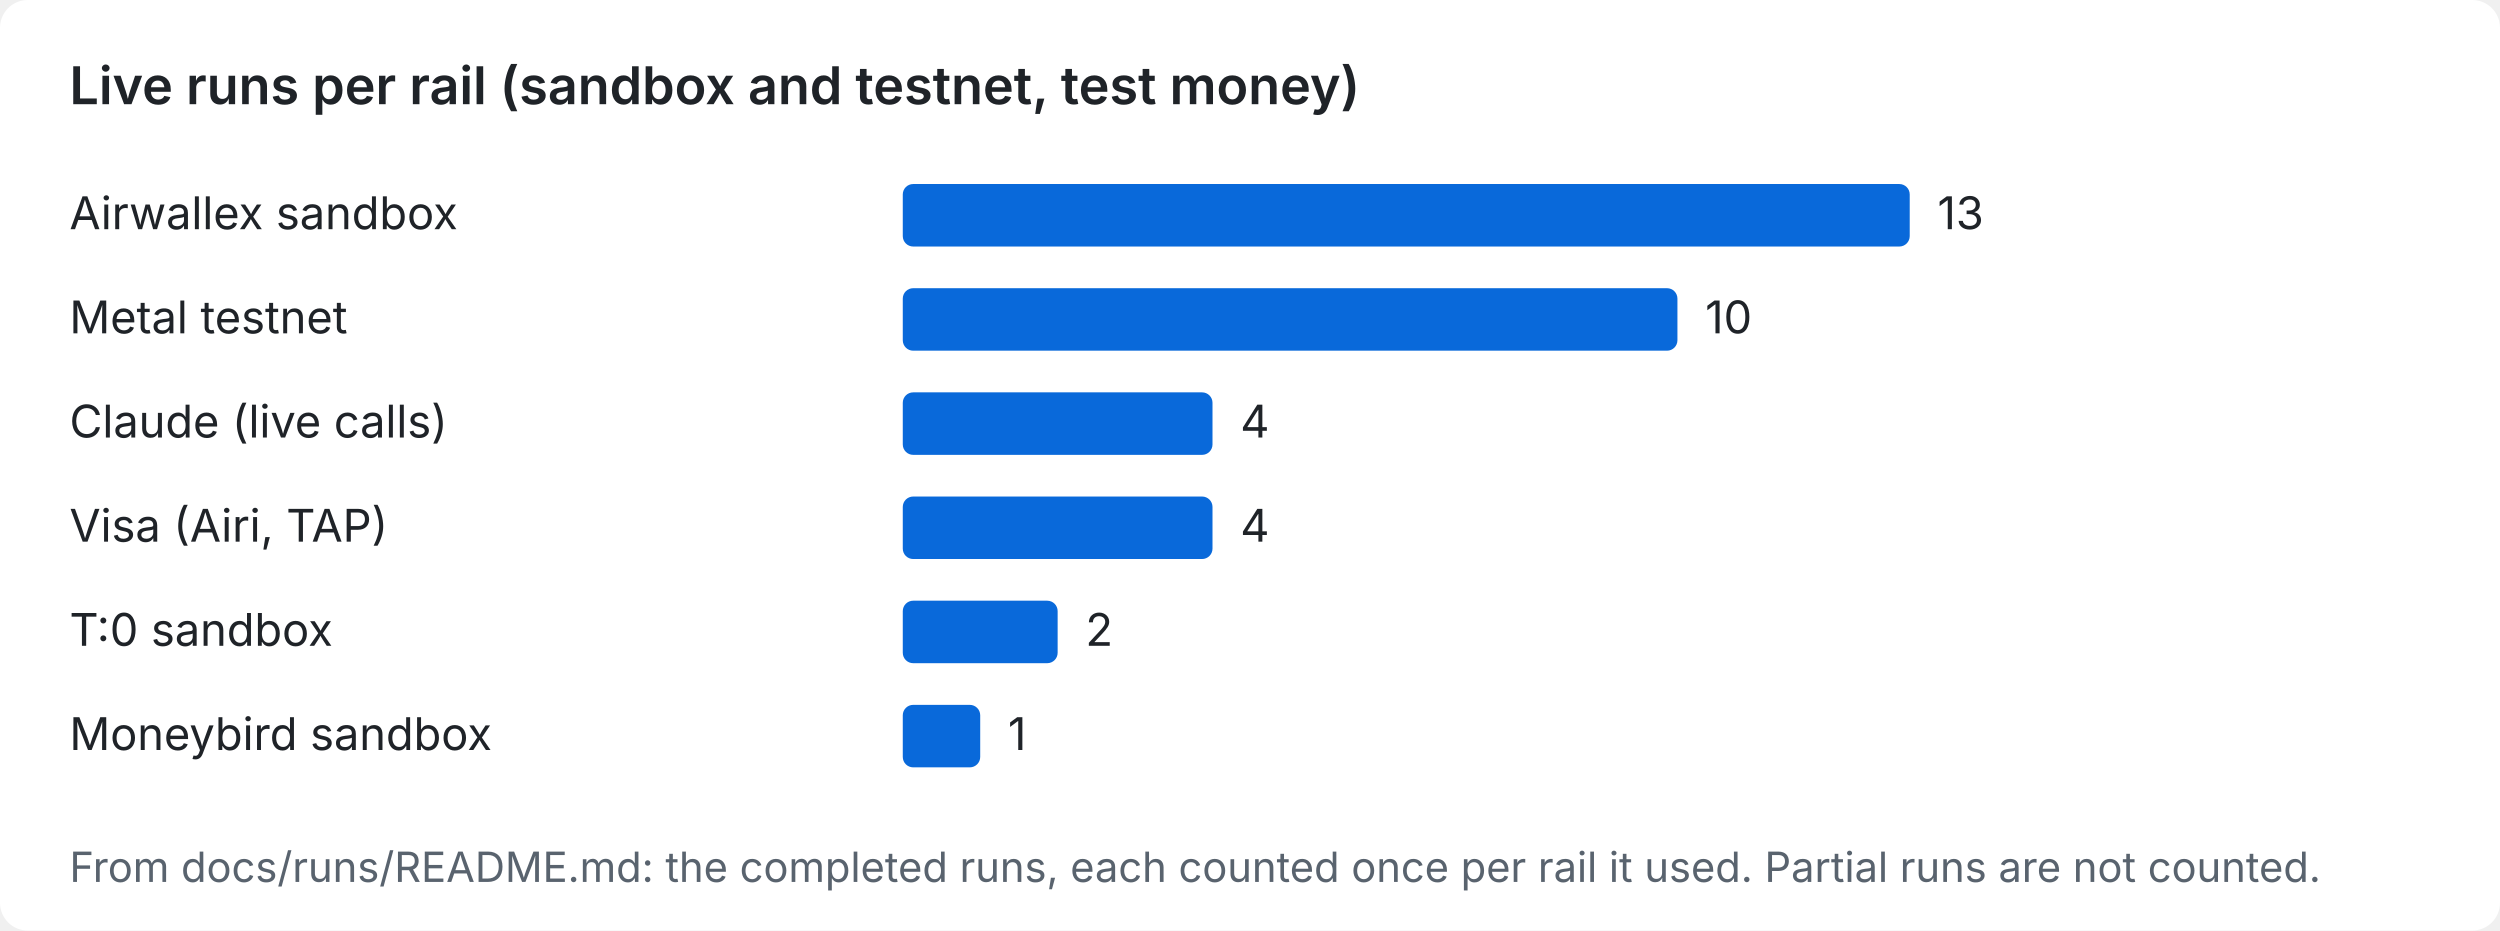
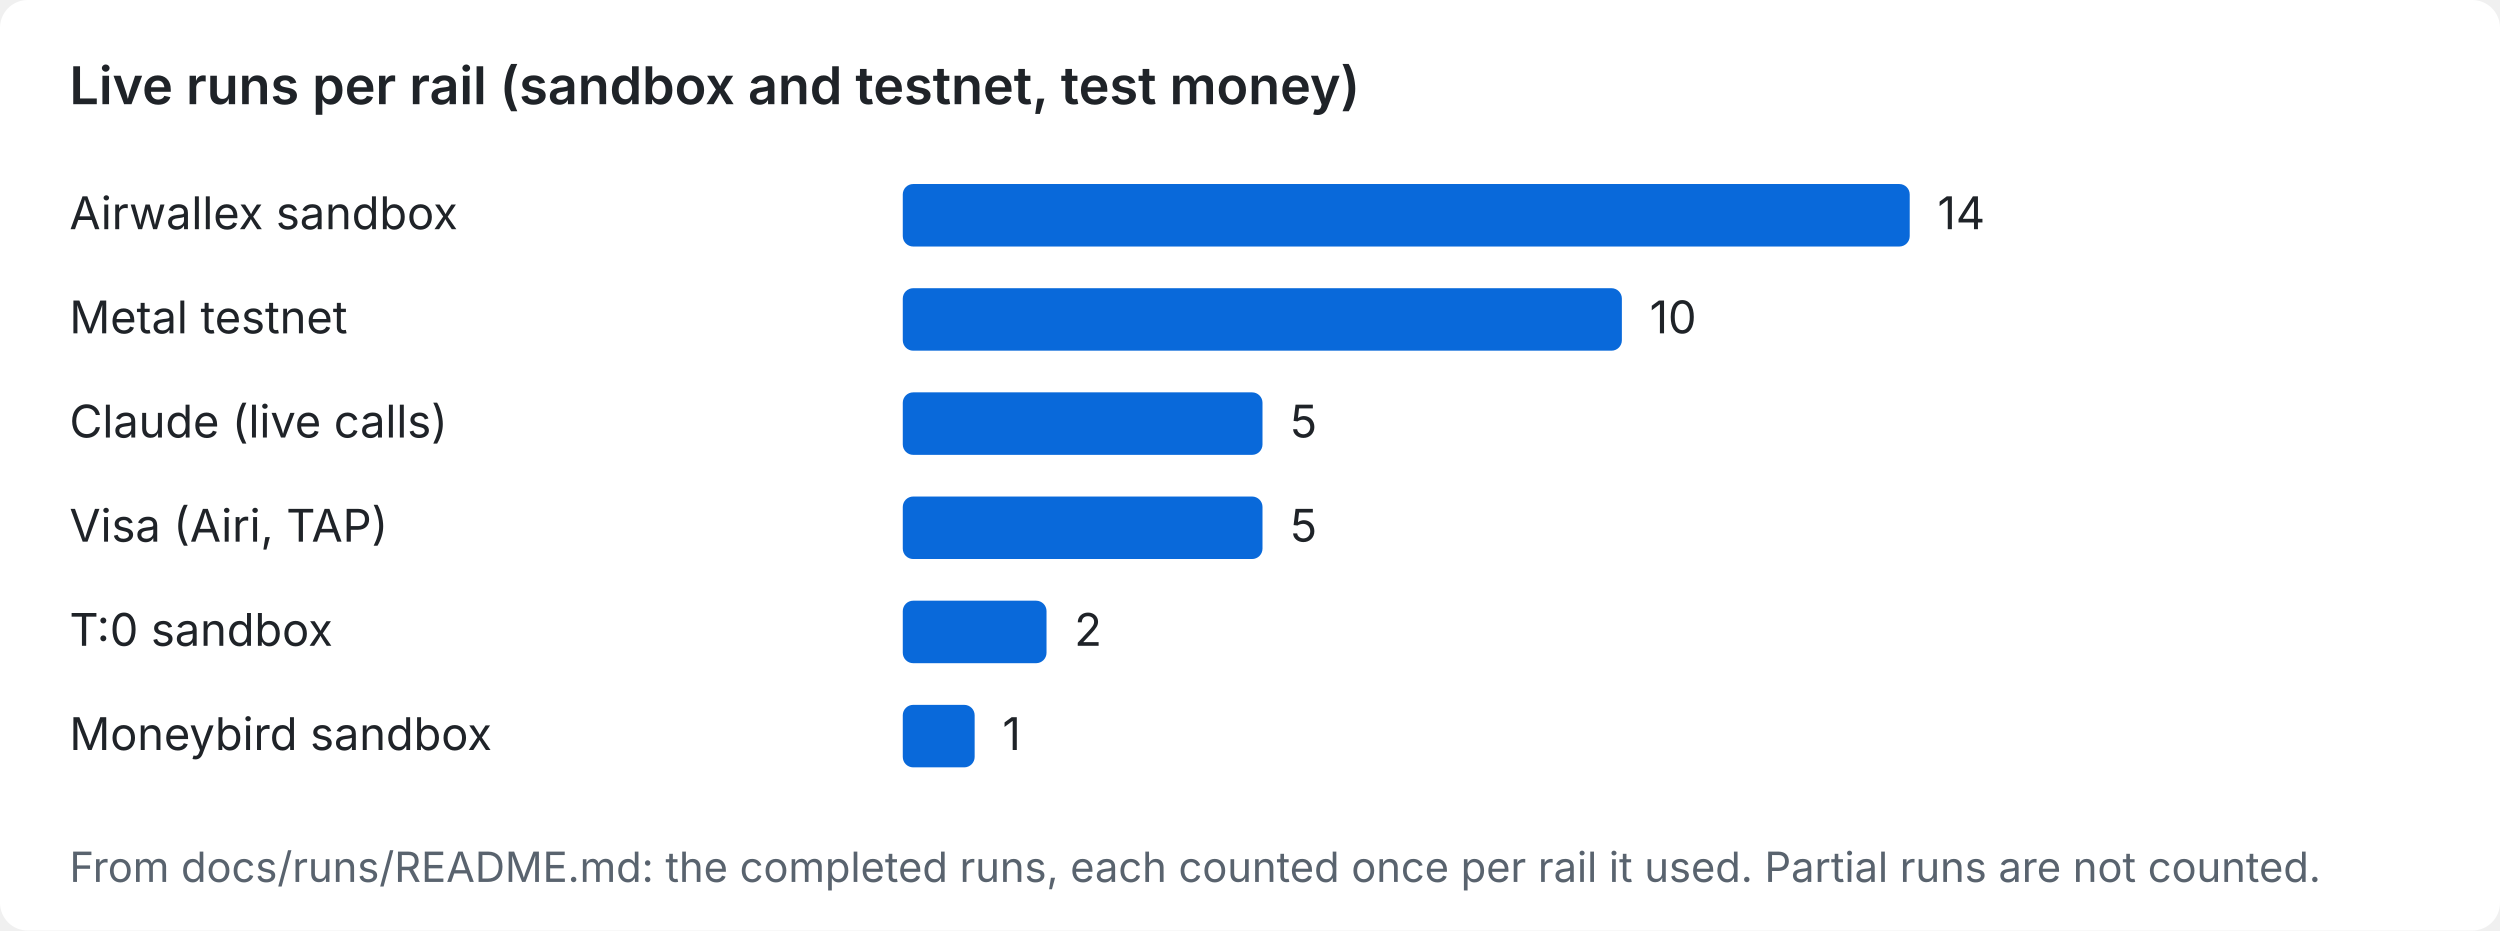
<svg xmlns="http://www.w3.org/2000/svg" width="720" height="268" viewBox="0 0 720 268" role="img" aria-label="Live runs per rail (sandbox and testnet, test money)">
  <style>
  .bg{fill:#ffffff}.t{fill:#1f2328;font:600 15px system-ui,-apple-system,Segoe UI,sans-serif}.l{fill:#1f2328;font:13px system-ui,-apple-system,Segoe UI,sans-serif}
  .s{fill:#59636e;font:12px system-ui,-apple-system,Segoe UI,sans-serif}.a{fill:#0969da}.b{fill:#bf8700}.g{stroke:#d1d9e0}.ln{stroke:#0969da;fill:none;stroke-width:2.5}
  @media (prefers-color-scheme: dark){.bg{fill:#0d1117}.t,.l{fill:#e6edf3}.s{fill:#9198a1}.a{fill:#4493f8}.b{fill:#d29922}.g{stroke:#3d444d}.ln{stroke:#4493f8}}
</style>
  <rect class="bg" width="720" height="268" rx="8" />
  <text class="t" x="20" y="30">Live runs per rail (sandbox and testnet, test money)</text>
  <text class="l" x="20" y="66">Airwallex sandbox</text>
  <rect class="a" x="260" y="53" width="290.0" height="18" rx="3" />
-   <text class="l" x="558.0" y="66">13</text>
+   <text class="l" x="558.0" y="66">14</text>
  <text class="l" x="20" y="96">Metal testnet</text>
-   <rect class="a" x="260" y="83" width="223.1" height="18" rx="3" />
-   <text class="l" x="491.1" y="96">10</text>
+   <rect class="a" x="260" y="83" width="207.1" height="18" rx="3" />
+   <text class="l" x="475.1" y="96">10</text>
  <text class="l" x="20" y="126">Claude (live calls)</text>
-   <rect class="a" x="260" y="113" width="89.2" height="18" rx="3" />
-   <text class="l" x="357.2" y="126">4</text>
+   <rect class="a" x="260" y="113" width="103.6" height="18" rx="3" />
+   <text class="l" x="371.6" y="126">5</text>
  <text class="l" x="20" y="156">Visa (Airi, TAP)</text>
-   <rect class="a" x="260" y="143" width="89.2" height="18" rx="3" />
-   <text class="l" x="357.2" y="156">4</text>
+   <rect class="a" x="260" y="143" width="103.6" height="18" rx="3" />
+   <text class="l" x="371.6" y="156">5</text>
  <text class="l" x="20" y="186">T:0 sandbox</text>
-   <rect class="a" x="260" y="173" width="44.6" height="18" rx="3" />
-   <text class="l" x="312.6" y="186">2</text>
+   <rect class="a" x="260" y="173" width="41.4" height="18" rx="3" />
+   <text class="l" x="309.4" y="186">2</text>
  <text class="l" x="20" y="216">Moneybird sandbox</text>
-   <rect class="a" x="260" y="203" width="22.3" height="18" rx="3" />
-   <text class="l" x="290.3" y="216">1</text>
+   <rect class="a" x="260" y="203" width="20.7" height="18" rx="3" />
+   <text class="l" x="288.7" y="216">1</text>
  <text class="s" x="20" y="254">From docs/runs/README.md: the completed runs, each counted once per rail it used. Partial runs are not counted.</text>
</svg>
